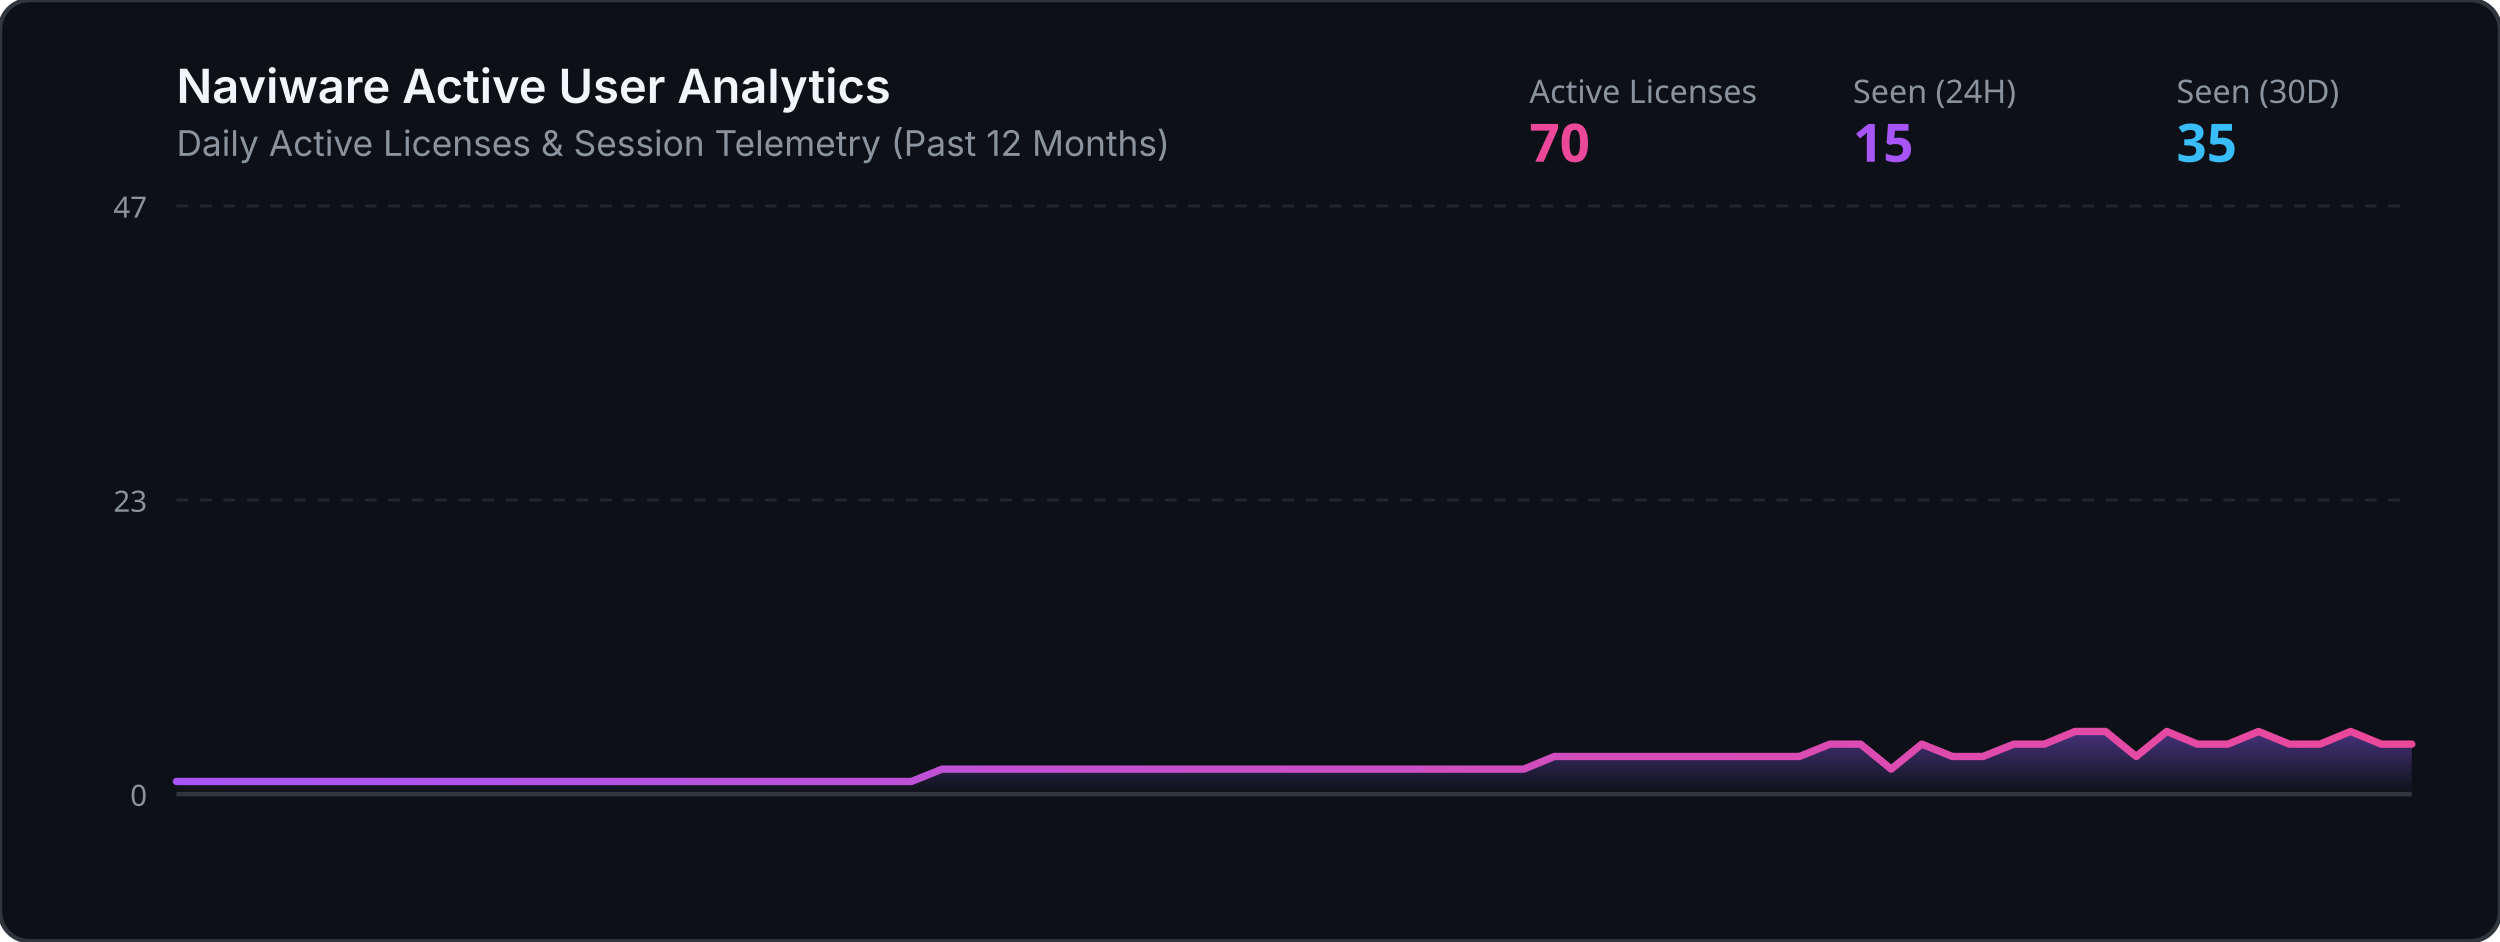
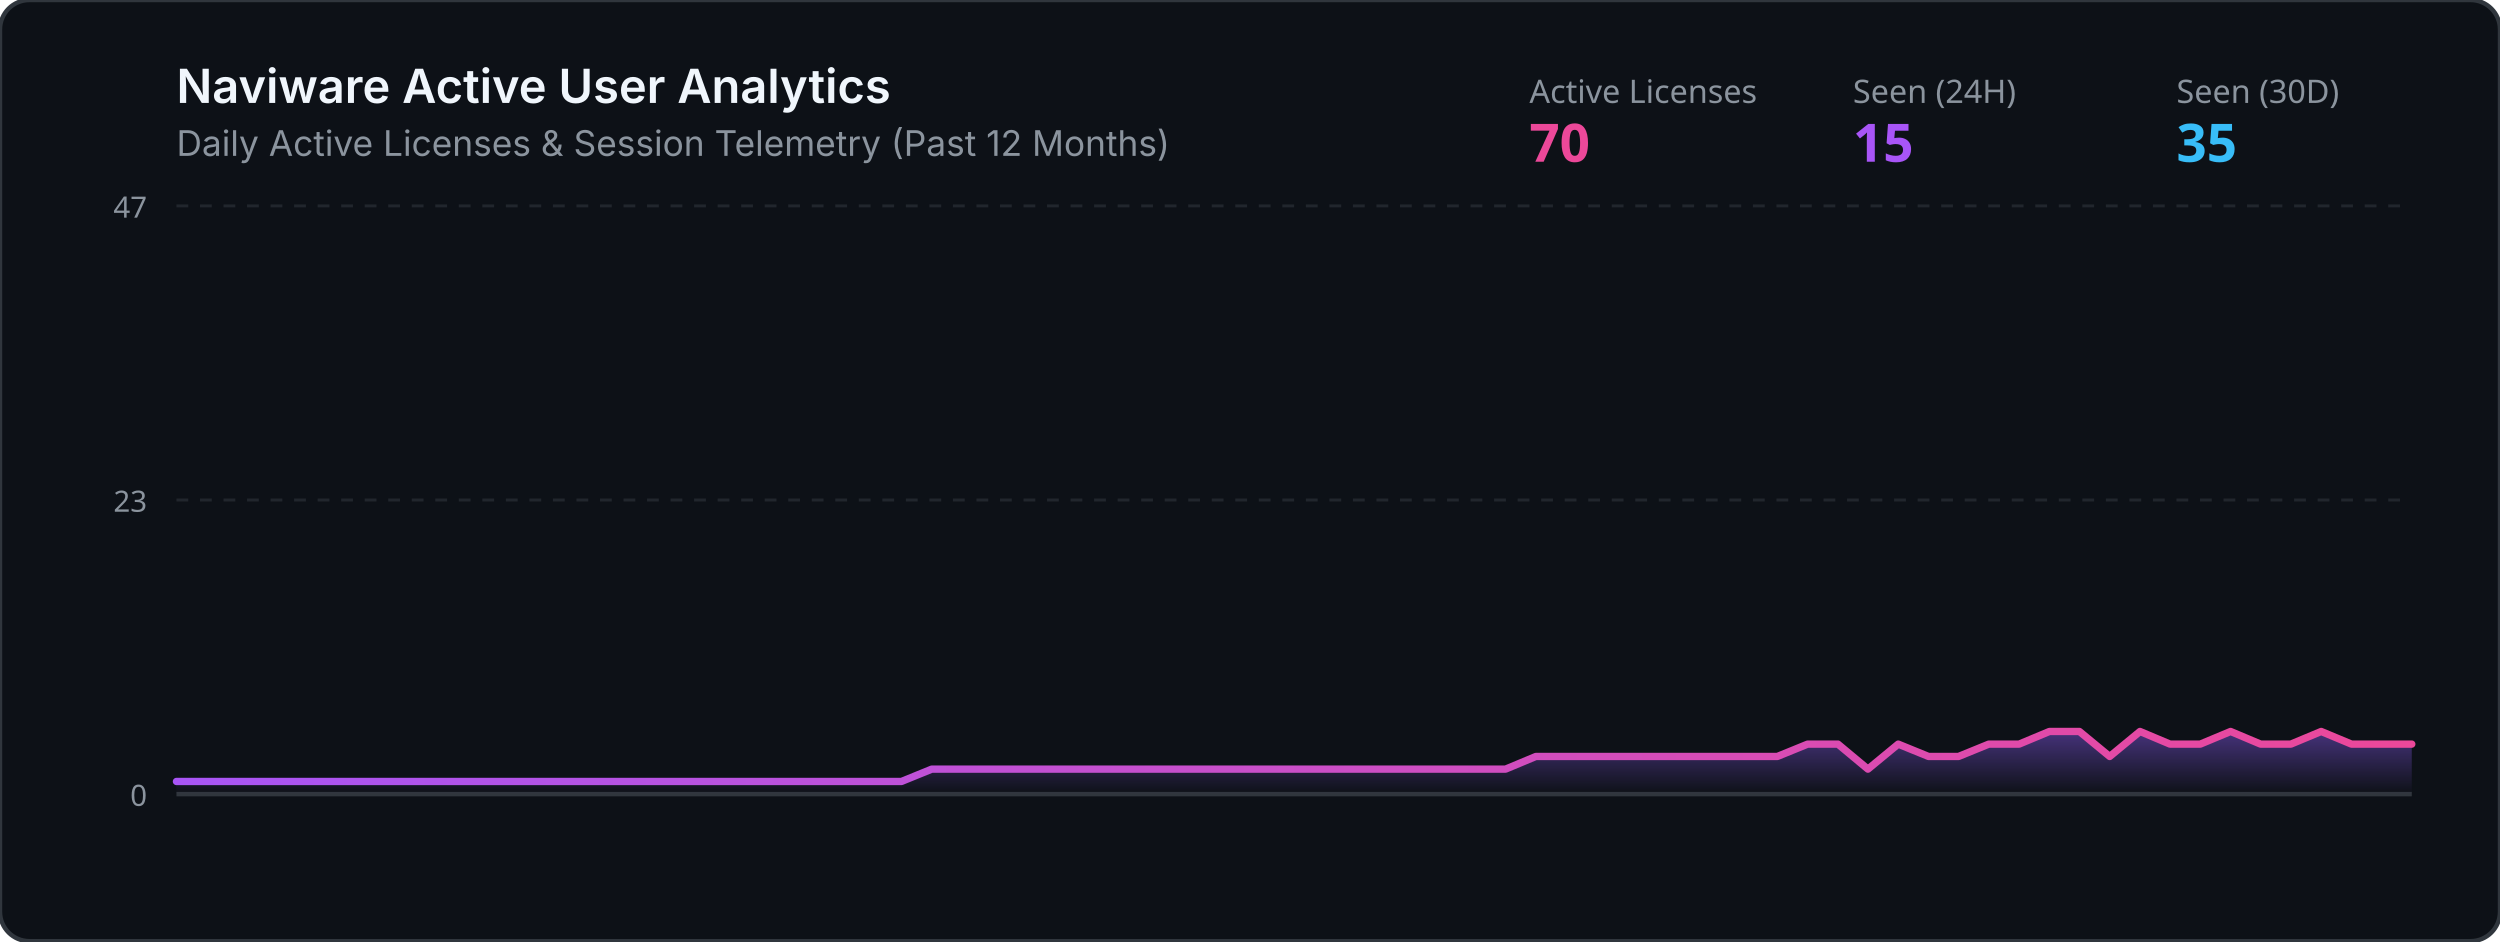
<svg xmlns="http://www.w3.org/2000/svg" viewBox="0 0 850 320" width="100%" height="320">
  <defs>
    <linearGradient id="grad" x1="0%" y1="0%" x2="0%" y2="100%">
      <stop offset="0%" stop-color="#8b5cf6" stop-opacity="0.45" />
      <stop offset="100%" stop-color="#8b5cf6" stop-opacity="0.0" />
    </linearGradient>
    <linearGradient id="lineGrad" x1="0%" y1="0%" x2="100%" y2="0%">
      <stop offset="0%" stop-color="#a855f7" />
      <stop offset="100%" stop-color="#ec4899" />
    </linearGradient>
  </defs>
  <rect width="850" height="320" rx="10" fill="#0d1117" stroke="#30363d" stroke-width="1.5" />
  <text x="60" y="35" fill="#f0f6fc" font-family="-apple-system,BlinkMacSystemFont,Segoe UI,sans-serif" font-size="16" font-weight="600">Naviware Active User Analytics</text>
  <text x="60" y="53" fill="#8b949e" font-family="-apple-system,BlinkMacSystemFont,Segoe UI,sans-serif" font-size="12">Daily Active Licenses &amp; Session Telemetry (Past 12 Months)</text>
  <text x="520" y="35" fill="#8b949e" font-family="sans-serif" font-size="11">Active Licenses</text>
  <text x="520" y="55" fill="#ec4899" font-family="sans-serif" font-size="18" font-weight="bold">70</text>
  <text x="630" y="35" fill="#8b949e" font-family="sans-serif" font-size="11">Seen (24H)</text>
  <text x="630" y="55" fill="#a855f7" font-family="sans-serif" font-size="18" font-weight="bold">15</text>
  <text x="740" y="35" fill="#8b949e" font-family="sans-serif" font-size="11">Seen (30D)</text>
  <text x="740" y="55" fill="#38bdf8" font-family="sans-serif" font-size="18" font-weight="bold">35</text>
  <line x1="60" y1="70" x2="820" y2="70" stroke="#21262d" stroke-width="1" stroke-dasharray="4" />
  <line x1="60" y1="170.0" x2="820" y2="170.0" stroke="#21262d" stroke-width="1" stroke-dasharray="4" />
  <line x1="60" y1="270" x2="820" y2="270" stroke="#30363d" stroke-width="1.5" />
  <text x="50" y="74" fill="#8b949e" font-family="sans-serif" font-size="10" text-anchor="end">47</text>
  <text x="50" y="174.0" fill="#8b949e" font-family="sans-serif" font-size="10" text-anchor="end">23</text>
  <text x="50" y="274" fill="#8b949e" font-family="sans-serif" font-size="10" text-anchor="end">0</text>
-   <polygon points="60,270 60.0,265.7 70.4,265.7 80.8,265.7 91.2,265.7 101.6,265.7 112.1,265.7 122.5,265.7 132.9,265.7 143.3,265.7 153.7,265.7 164.1,265.7 174.5,265.7 184.9,265.7 195.3,265.7 205.8,265.7 216.2,265.7 226.6,265.7 237.0,265.7 247.4,265.7 257.8,265.7 268.2,265.7 278.6,265.7 289.0,265.7 299.5,265.7 309.9,265.7 320.3,261.5 330.7,261.5 341.1,261.5 351.5,261.5 361.9,261.5 372.3,261.5 382.7,261.5 393.2,261.5 403.6,261.5 414.0,261.5 424.4,261.5 434.8,261.5 445.2,261.5 455.6,261.5 466.0,261.5 476.4,261.5 486.8,261.5 497.3,261.5 507.7,261.5 518.1,261.5 528.5,257.2 538.9,257.2 549.3,257.2 559.7,257.2 570.1,257.2 580.5,257.2 591.0,257.2 601.4,257.2 611.8,257.2 622.2,253.0 632.6,253.0 643.0,261.5 653.4,253.0 663.8,257.2 674.2,257.2 684.7,253.0 695.1,253.0 705.5,248.7 715.9,248.7 726.3,257.2 736.7,248.7 747.1,253.0 757.5,253.0 767.9,248.7 778.4,253.0 788.8,253.0 799.2,248.7 809.6,253.0 820.0,253.0 820,270" fill="url(#grad)" />
-   <polyline points="60.0,265.7 70.4,265.7 80.8,265.7 91.2,265.7 101.6,265.7 112.1,265.7 122.5,265.7 132.9,265.7 143.3,265.7 153.7,265.7 164.1,265.7 174.5,265.7 184.9,265.7 195.3,265.7 205.8,265.7 216.2,265.7 226.6,265.7 237.0,265.7 247.4,265.7 257.8,265.7 268.2,265.7 278.6,265.7 289.0,265.7 299.5,265.7 309.9,265.7 320.3,261.5 330.7,261.5 341.1,261.5 351.5,261.5 361.9,261.5 372.3,261.5 382.7,261.5 393.2,261.5 403.6,261.5 414.0,261.5 424.4,261.5 434.8,261.5 445.2,261.5 455.6,261.5 466.0,261.5 476.4,261.5 486.8,261.5 497.3,261.5 507.7,261.5 518.1,261.5 528.5,257.2 538.9,257.2 549.3,257.2 559.7,257.2 570.1,257.2 580.5,257.2 591.0,257.2 601.4,257.2 611.8,257.2 622.2,253.0 632.6,253.0 643.0,261.5 653.4,253.0 663.8,257.2 674.2,257.2 684.7,253.0 695.1,253.0 705.5,248.7 715.9,248.7 726.3,257.2 736.7,248.7 747.1,253.0 757.5,253.0 767.9,248.7 778.4,253.0 788.8,253.0 799.2,248.7 809.6,253.0 820.0,253.0" fill="none" stroke="url(#lineGrad)" stroke-width="2.5" stroke-linecap="round" stroke-linejoin="round" />
+   <polygon points="60,270 60.0,265.7 70.3,265.7 80.5,265.7 90.8,265.7 101.1,265.7 111.4,265.7 121.6,265.7 131.9,265.7 142.2,265.7 152.4,265.7 162.7,265.7 173.0,265.7 183.2,265.7 193.5,265.7 203.8,265.7 214.1,265.7 224.3,265.7 234.6,265.7 244.9,265.7 255.1,265.7 265.4,265.7 275.7,265.7 285.9,265.7 296.2,265.7 306.5,265.7 316.8,261.5 327.0,261.5 337.3,261.5 347.6,261.5 357.8,261.5 368.1,261.5 378.4,261.5 388.6,261.5 398.9,261.5 409.2,261.5 419.5,261.5 429.7,261.5 440.0,261.5 450.3,261.5 460.5,261.5 470.8,261.5 481.1,261.5 491.4,261.5 501.6,261.5 511.9,261.5 522.2,257.2 532.4,257.2 542.7,257.2 553.0,257.2 563.2,257.2 573.5,257.2 583.8,257.2 594.1,257.2 604.3,257.2 614.6,253.0 624.9,253.0 635.1,261.5 645.4,253.0 655.7,257.2 665.9,257.2 676.2,253.0 686.5,253.0 696.8,248.7 707.0,248.7 717.3,257.2 727.6,248.7 737.8,253.0 748.1,253.0 758.4,248.7 768.6,253.0 778.9,253.0 789.2,248.7 799.5,253.0 809.7,253.0 820.0,253.0 820,270" fill="url(#grad)" />
+   <polyline points="60.0,265.7 70.3,265.7 80.5,265.7 90.8,265.7 101.1,265.7 111.4,265.7 121.6,265.7 131.9,265.7 142.2,265.7 152.4,265.7 162.7,265.7 173.0,265.7 183.2,265.7 193.5,265.7 203.8,265.7 214.1,265.7 224.3,265.7 234.6,265.7 244.9,265.7 255.1,265.7 265.4,265.7 275.7,265.7 285.9,265.7 296.2,265.7 306.5,265.7 316.8,261.5 327.0,261.5 337.3,261.5 347.6,261.5 357.8,261.5 368.1,261.5 378.4,261.5 388.6,261.5 398.9,261.5 409.2,261.5 419.5,261.5 429.7,261.5 440.0,261.5 450.3,261.5 460.5,261.5 470.8,261.5 481.1,261.5 491.4,261.5 501.6,261.5 511.9,261.5 522.2,257.2 532.4,257.2 542.7,257.2 553.0,257.2 563.2,257.2 573.5,257.2 583.8,257.2 594.1,257.2 604.3,257.2 614.6,253.0 624.9,253.0 635.1,261.5 645.4,253.0 655.7,257.2 665.9,257.2 676.2,253.0 686.5,253.0 696.8,248.7 707.0,248.7 717.3,257.2 727.6,248.7 737.8,253.0 748.1,253.0 758.4,248.7 768.6,253.0 778.9,253.0 789.2,248.7 799.5,253.0 809.7,253.0 820.0,253.0" fill="none" stroke="url(#lineGrad)" stroke-width="2.5" stroke-linecap="round" stroke-linejoin="round" />
</svg>
